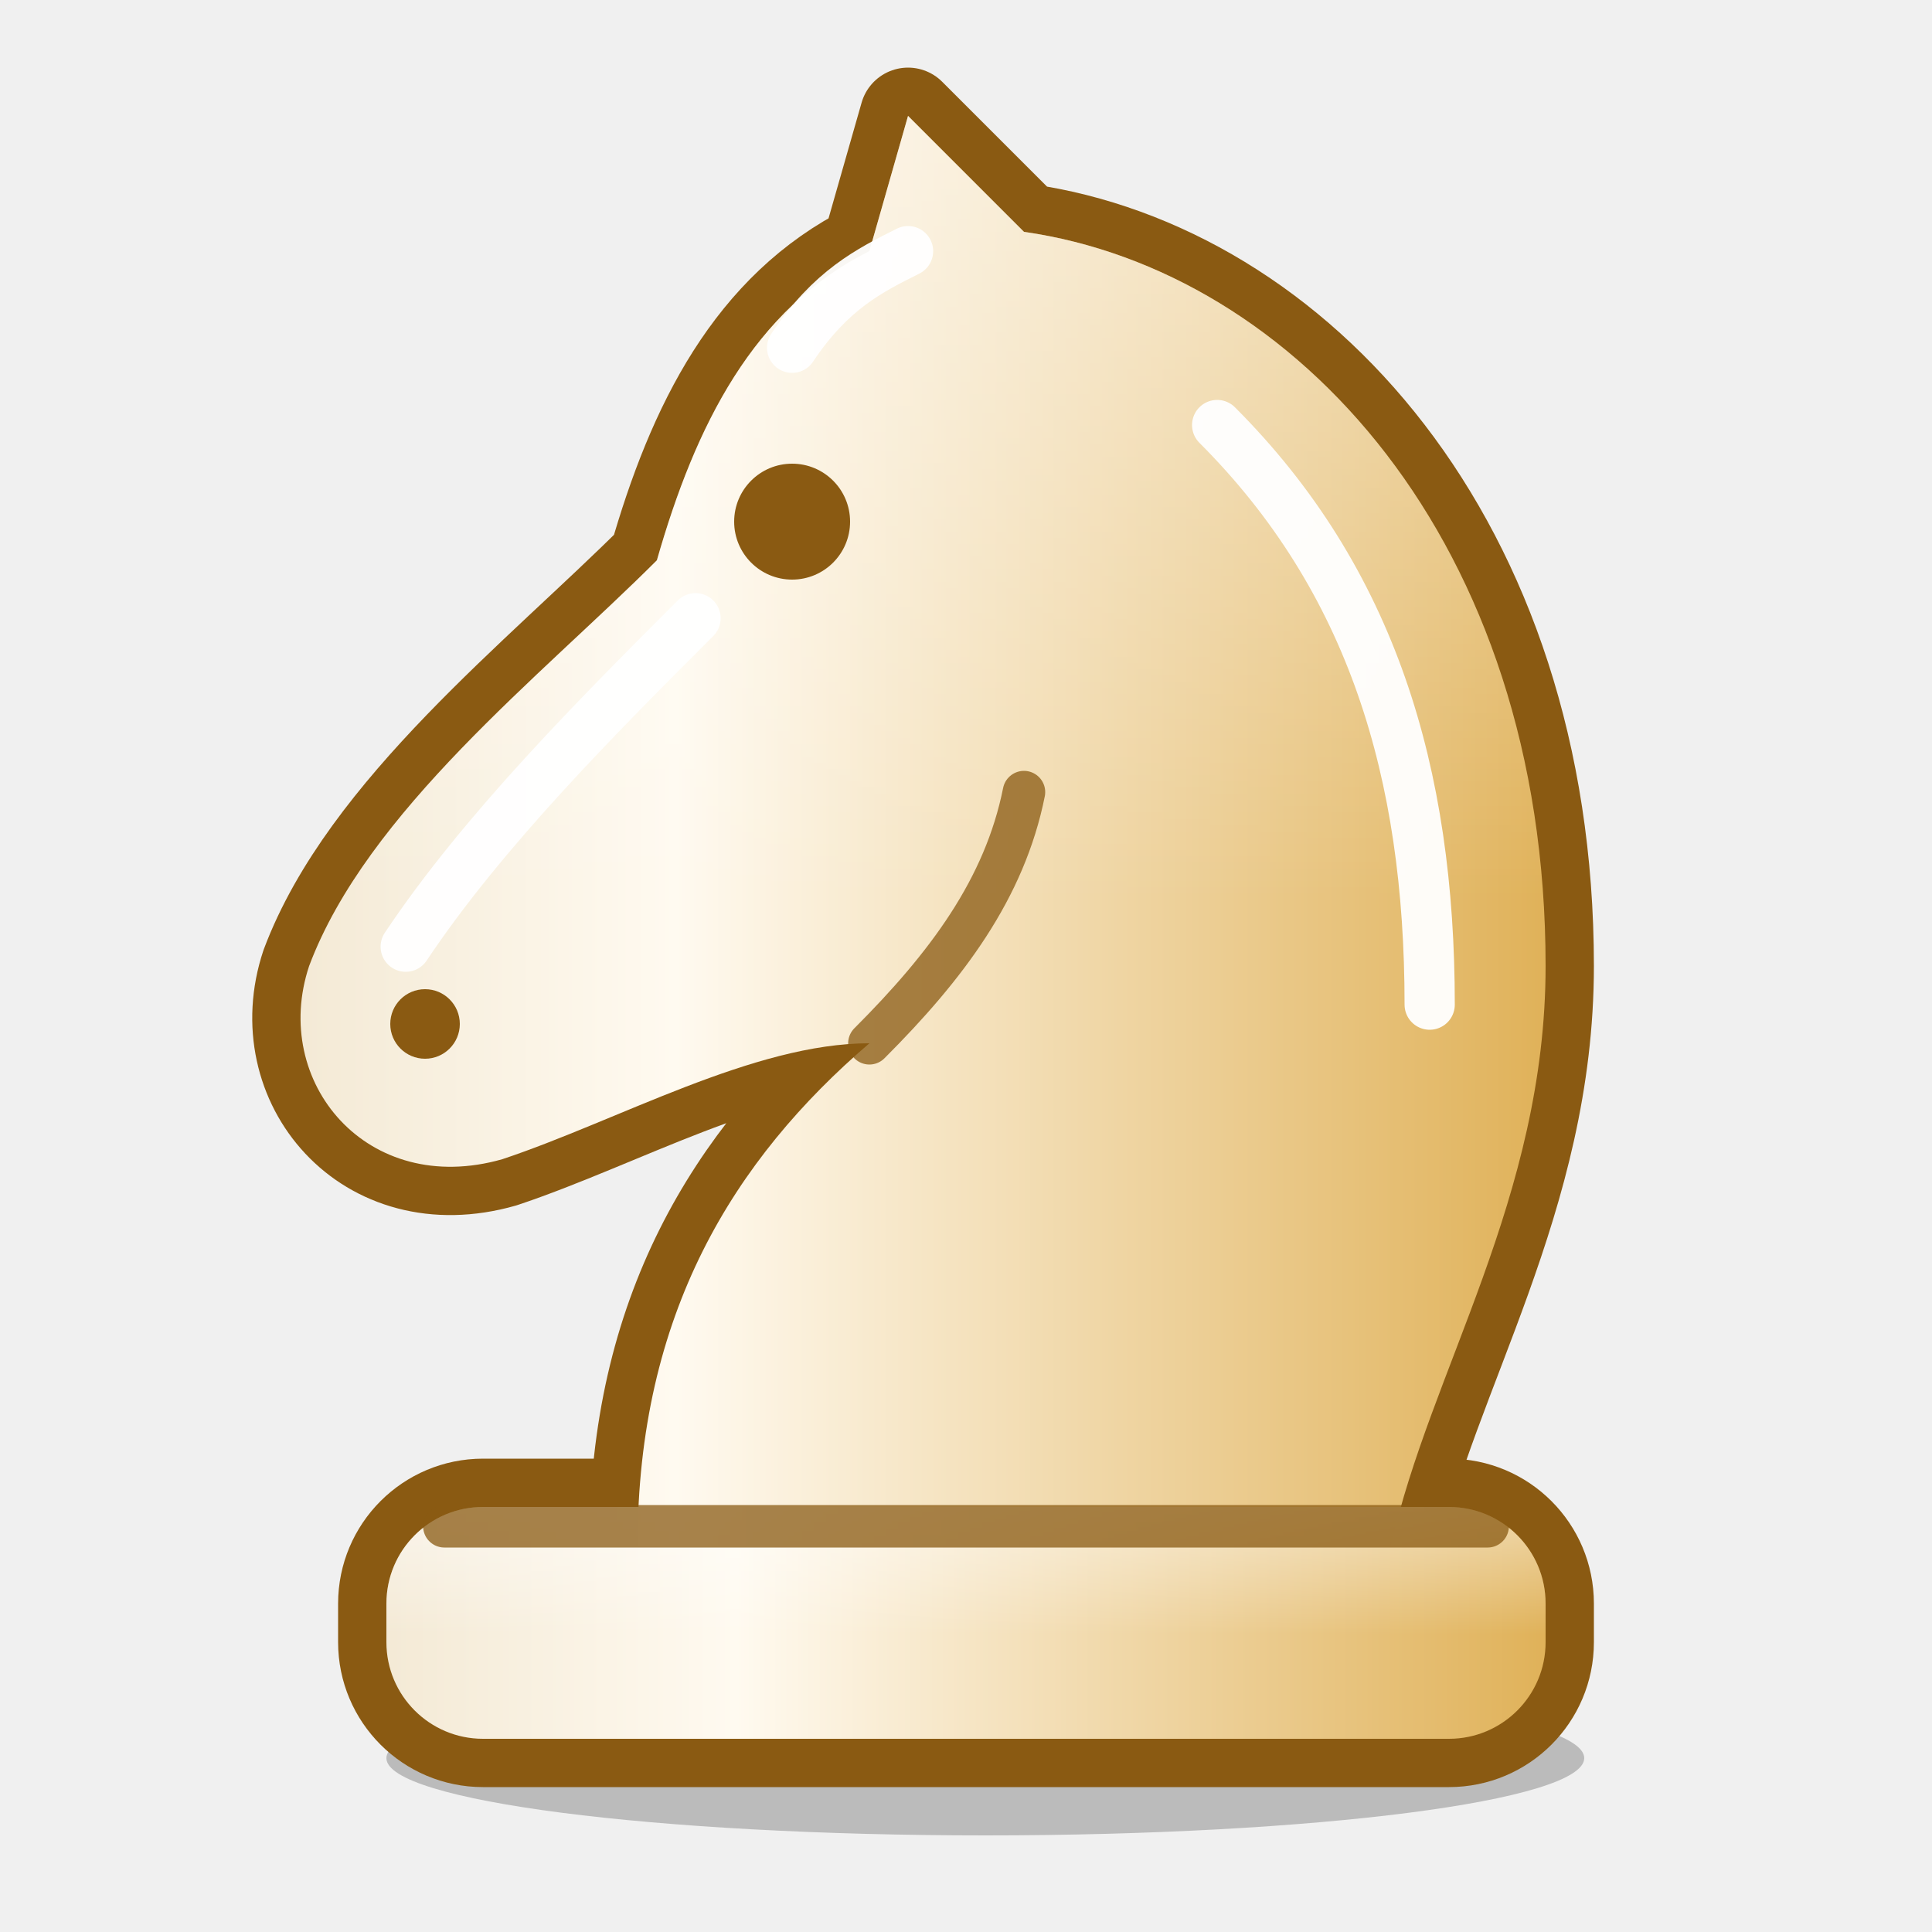
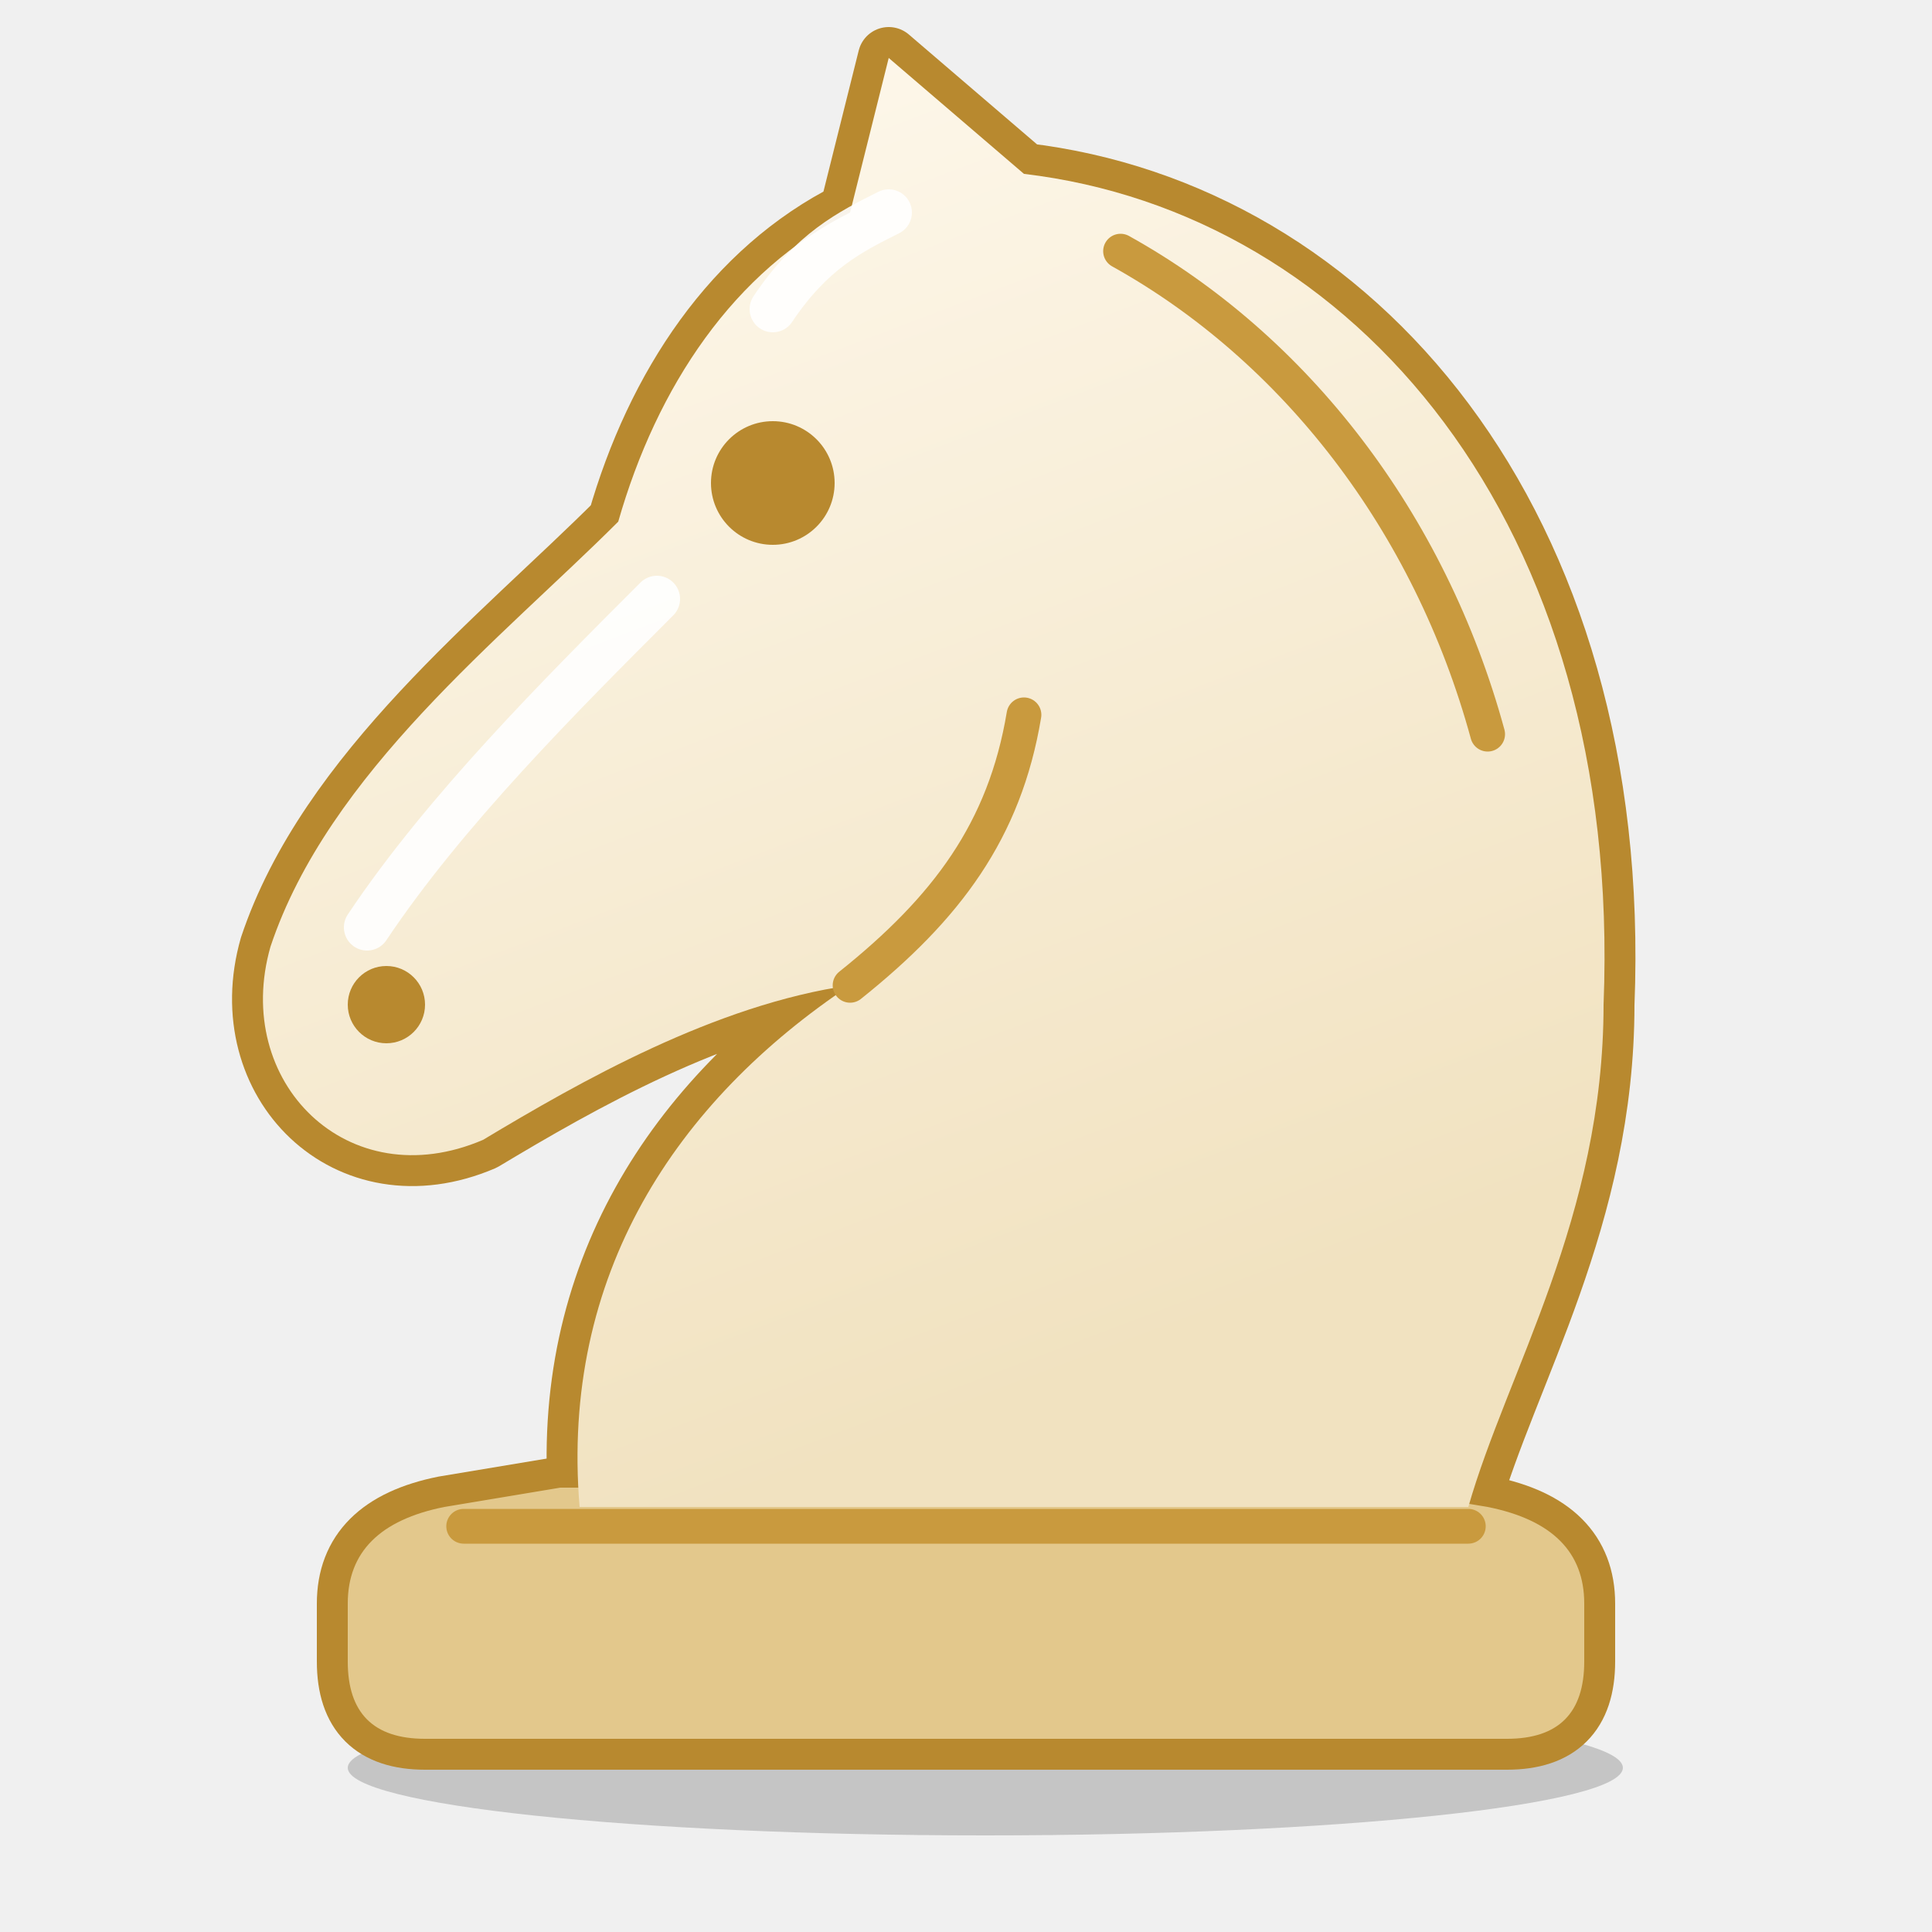
<svg xmlns="http://www.w3.org/2000/svg" viewBox="0 0 100 100">
  <defs>
-     <linearGradient id="carpetwNb" x1="0" y1="0" x2="1" y2="0">
-       <stop offset="0" stop-color="#f4ead6" />
-       <stop offset="0.3" stop-color="#fffaf0" />
-       <stop offset="1" stop-color="#e0b25a" />
-     </linearGradient>
-     <linearGradient id="carpetwNs" x1="0" y1="0" x2="0" y2="1">
-       <stop offset="0" stop-color="#ffffff" stop-opacity="0.5" />
-       <stop offset="0.55" stop-color="#ffffff" stop-opacity="0" />
+     <linearGradient id="carpetwNb" x1="0" y1="0" x2="0.35" y2="1">
+       <stop offset="0" stop-color="#fffaf0" />
+       <stop offset="1" stop-color="#f1e2c0" />
    </linearGradient>
  </defs>
-   <ellipse cx="51" cy="91" rx="31" ry="4" fill="#000" opacity="0.22" />
-   <g fill="#8a5a12" stroke="#8a5a12" stroke-width="5" stroke-linejoin="round">
-     <rect x="20" y="78" width="60" height="12" rx="5" />
-     <path d="M33 80 C33 68 38 60 45 54 C39 54 32 58 26 60 C19 62 14 56 16 50 C19 42 28 35 34 29 C36 22 39 16 45 13 L47 6 L53 12 C67 14 80 28 80 50 C80 62 74 71 72 80 Z" />
+   <ellipse cx="51" cy="91.5" rx="33" ry="3.5" fill="#000" opacity="0.18" />
+   <g fill="#b8892f" stroke="#b8892f" stroke-width="3.2" stroke-linejoin="round">
+     <path d="M22 90 H78 Q82 90 82 86 V83 Q82 79 77 78 L71 77 H29 L23 78 Q18 79 18 83 V86 Q18 90 22 90 Z" />
+     <path d="M30 78 C29 66 35 57 44 51 C37 52 30 56 25 59 C18 62 12 56 14 49 C17 40 26 33 32 27 C34 20 38 14 44 11 L46 3 L53 9 C70 11 84 27 83 52 C83 63 78 71 76 78 Z" />
+   </g>
+   <g fill="#e3c88c">
+     <path d="M22 90 H78 Q82 90 82 86 V83 Q82 79 77 78 L71 77 H29 L23 78 Q18 79 18 83 V86 Q18 90 22 90 Z" />
  </g>
  <g fill="url(#carpetwNb)">
-     <rect x="20" y="78" width="60" height="12" rx="5" />
-     <path d="M33 80 C33 68 38 60 45 54 C39 54 32 58 26 60 C19 62 14 56 16 50 C19 42 28 35 34 29 C36 22 39 16 45 13 L47 6 L53 12 C67 14 80 28 80 50 C80 62 74 71 72 80 Z" />
+     <path d="M30 78 C29 66 35 57 44 51 C37 52 30 56 25 59 C18 62 12 56 14 49 C17 40 26 33 32 27 C34 20 38 14 44 11 L46 3 L53 9 C70 11 84 27 83 52 C83 63 78 71 76 78 Z" />
  </g>
-   <g fill="url(#carpetwNs)">
-     <rect x="20" y="78" width="60" height="12" rx="5" />
-     <path d="M33 80 C33 68 38 60 45 54 C39 54 32 58 26 60 C19 62 14 56 16 50 C19 42 28 35 34 29 C36 22 39 16 45 13 L47 6 L53 12 C67 14 80 28 80 50 C80 62 74 71 72 80 Z" />
+   <g fill="none" stroke="#c99a3e" stroke-width="1.8" stroke-linecap="round">
+     <path d="M24 79 H76" />
+     <path d="M44 51 C49 47 52 43 53 37" />
+     <path d="M58 13 C67 18 74 27 77 38" />
  </g>
-   <g fill="none" stroke="#8a5a12" stroke-width="2.2" stroke-linecap="round" stroke-opacity="0.75">
-     <path d="M23 79 H77" />
-     <path d="M45 54 C49 50 52 46 53 41" />
+   <g fill="#b8892f">
+     <circle cx="40" cy="25" r="3.2" />
+     <circle cx="20" cy="52" r="2" />
  </g>
-   <g fill="#8a5a12">
-     <circle cx="41" cy="27" r="3" />
-     <circle cx="22" cy="53" r="1.8" />
-   </g>
-   <g fill="none" stroke="#ffffff" stroke-opacity="0.95" stroke-width="2.6" stroke-linecap="round">
-     <path d="M21 49 C25 43 31 37 36 32" />
-     <path d="M41 18 C43 15 45 14 47 13" />
-     <path d="M63 22 C71 30 74 40 74 52" />
+   <g fill="none" stroke="#ffffff" stroke-opacity="0.9" stroke-width="2.4" stroke-linecap="round">
+     <path d="M19 48 C23 42 29 36 34 31" />
+     <path d="M40 16 C42 13 44 12 46 11" />
  </g>
</svg>
